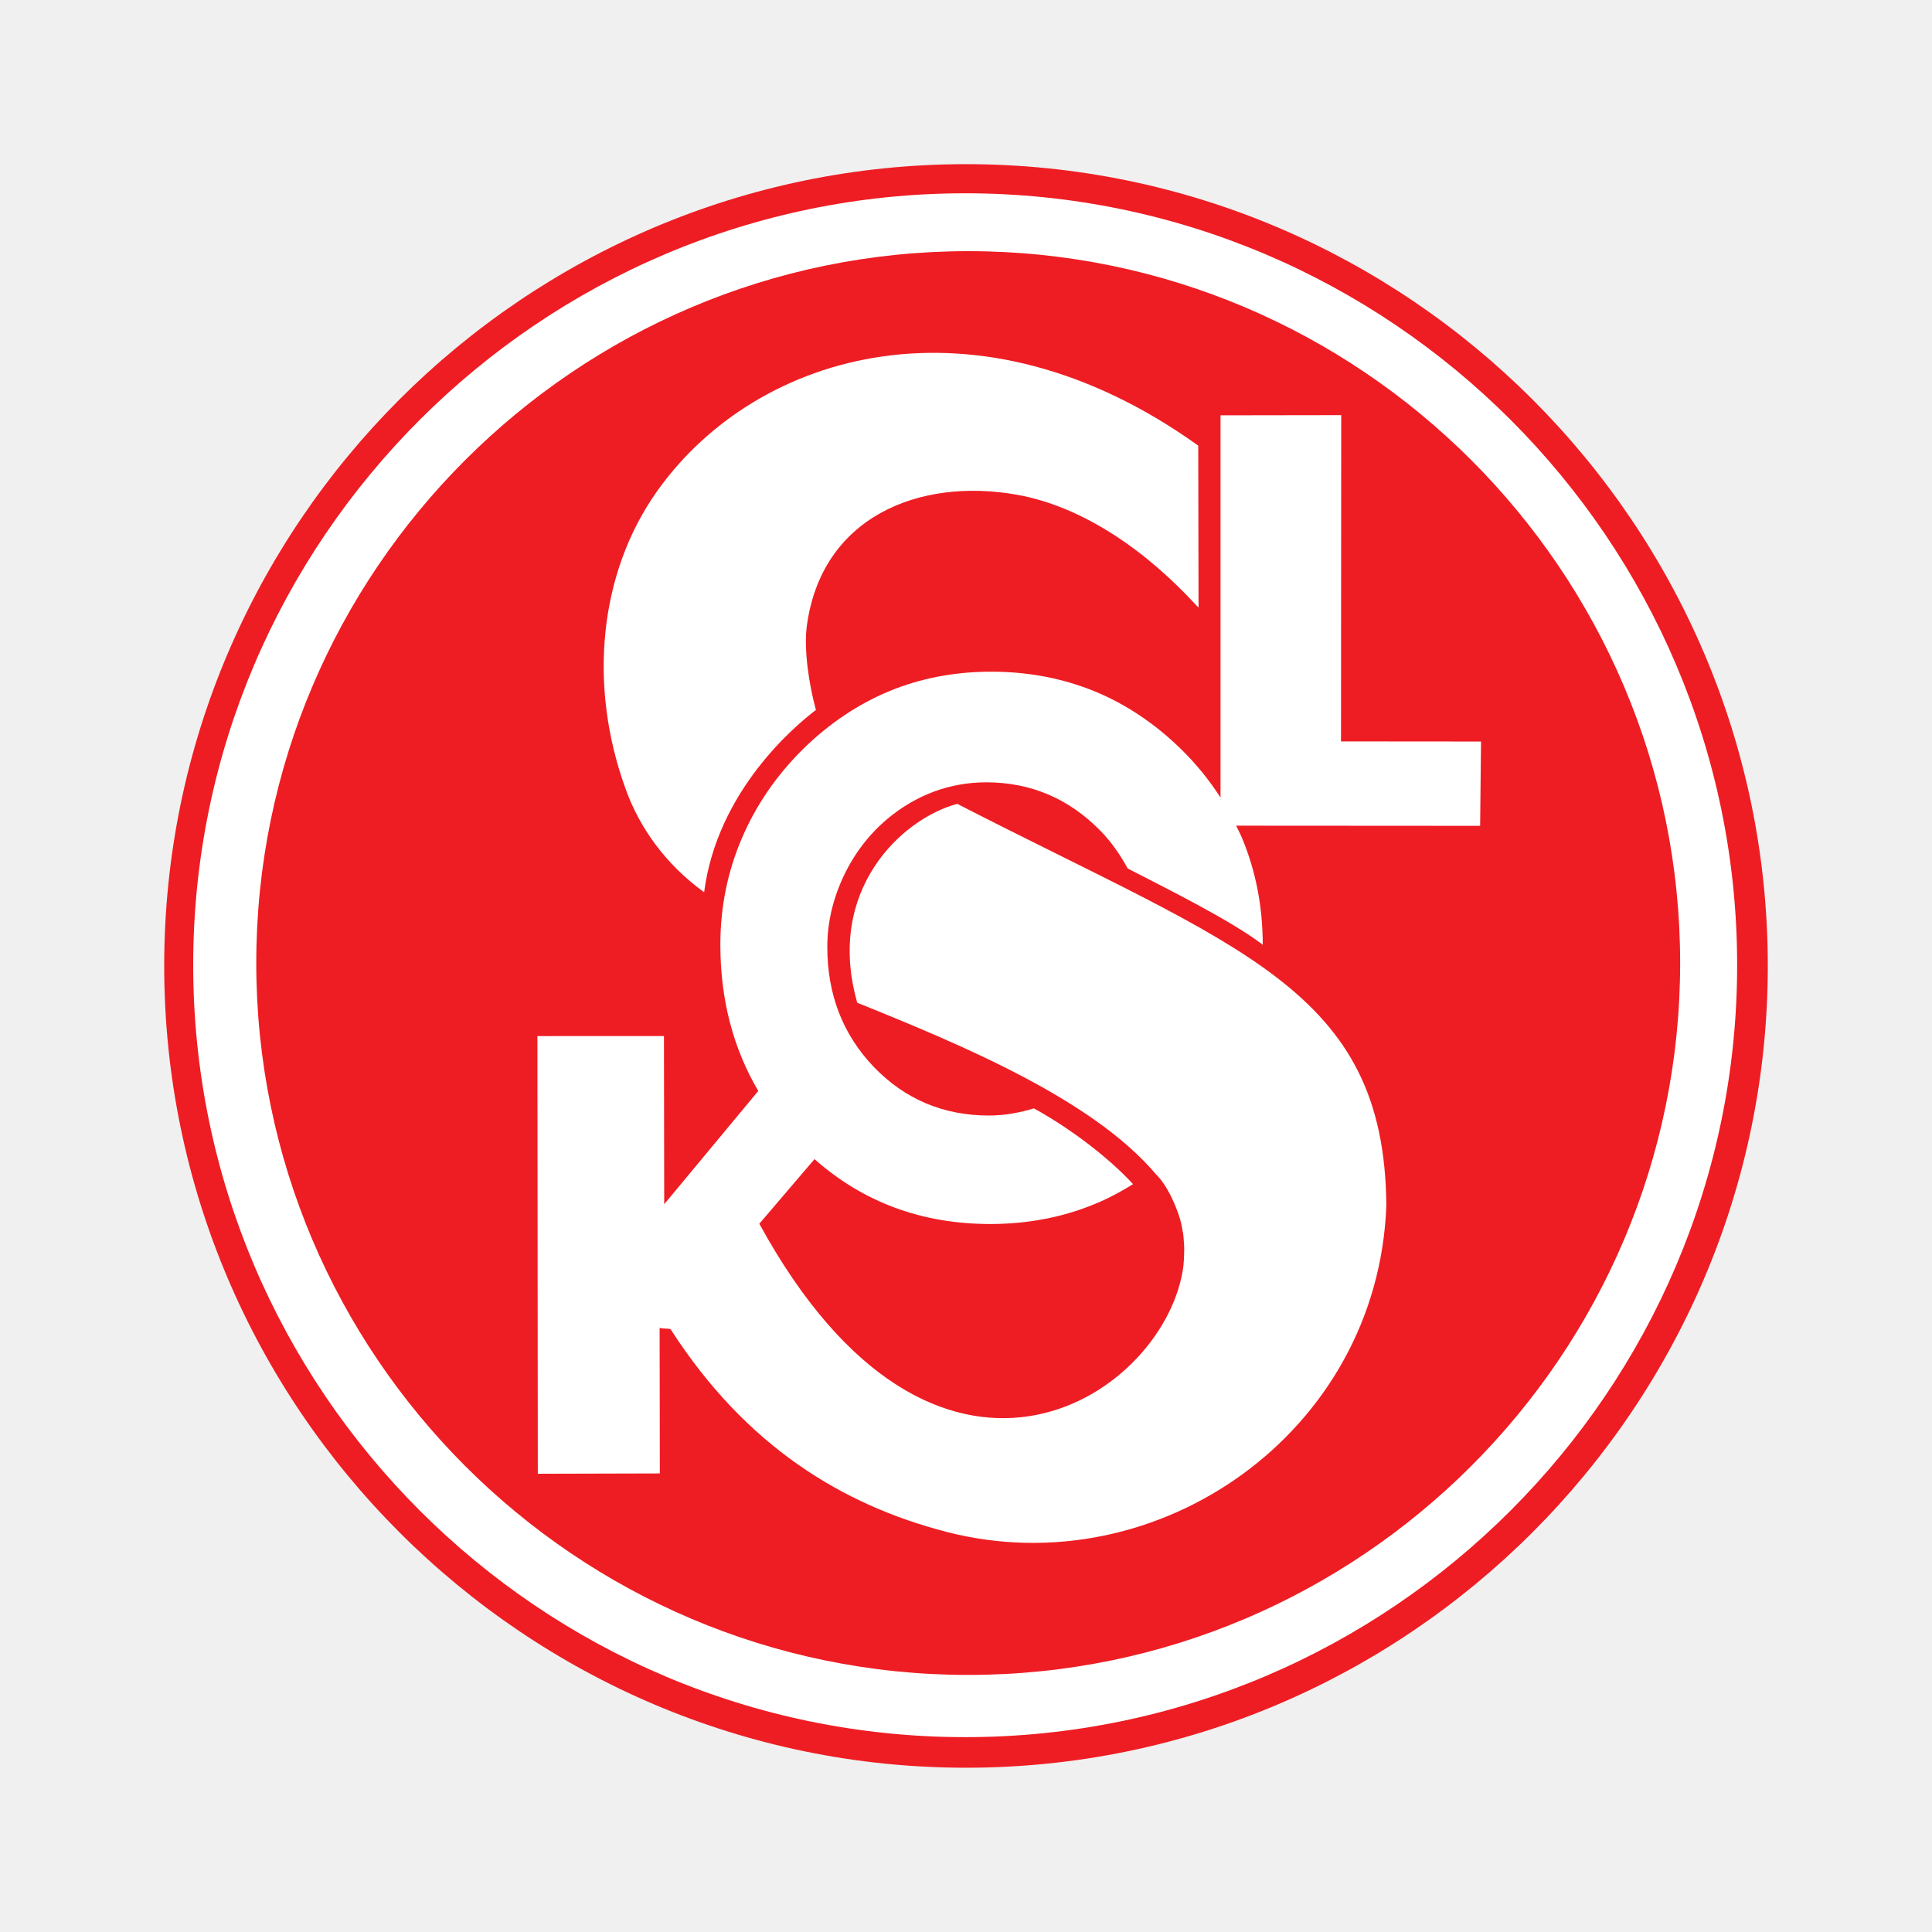
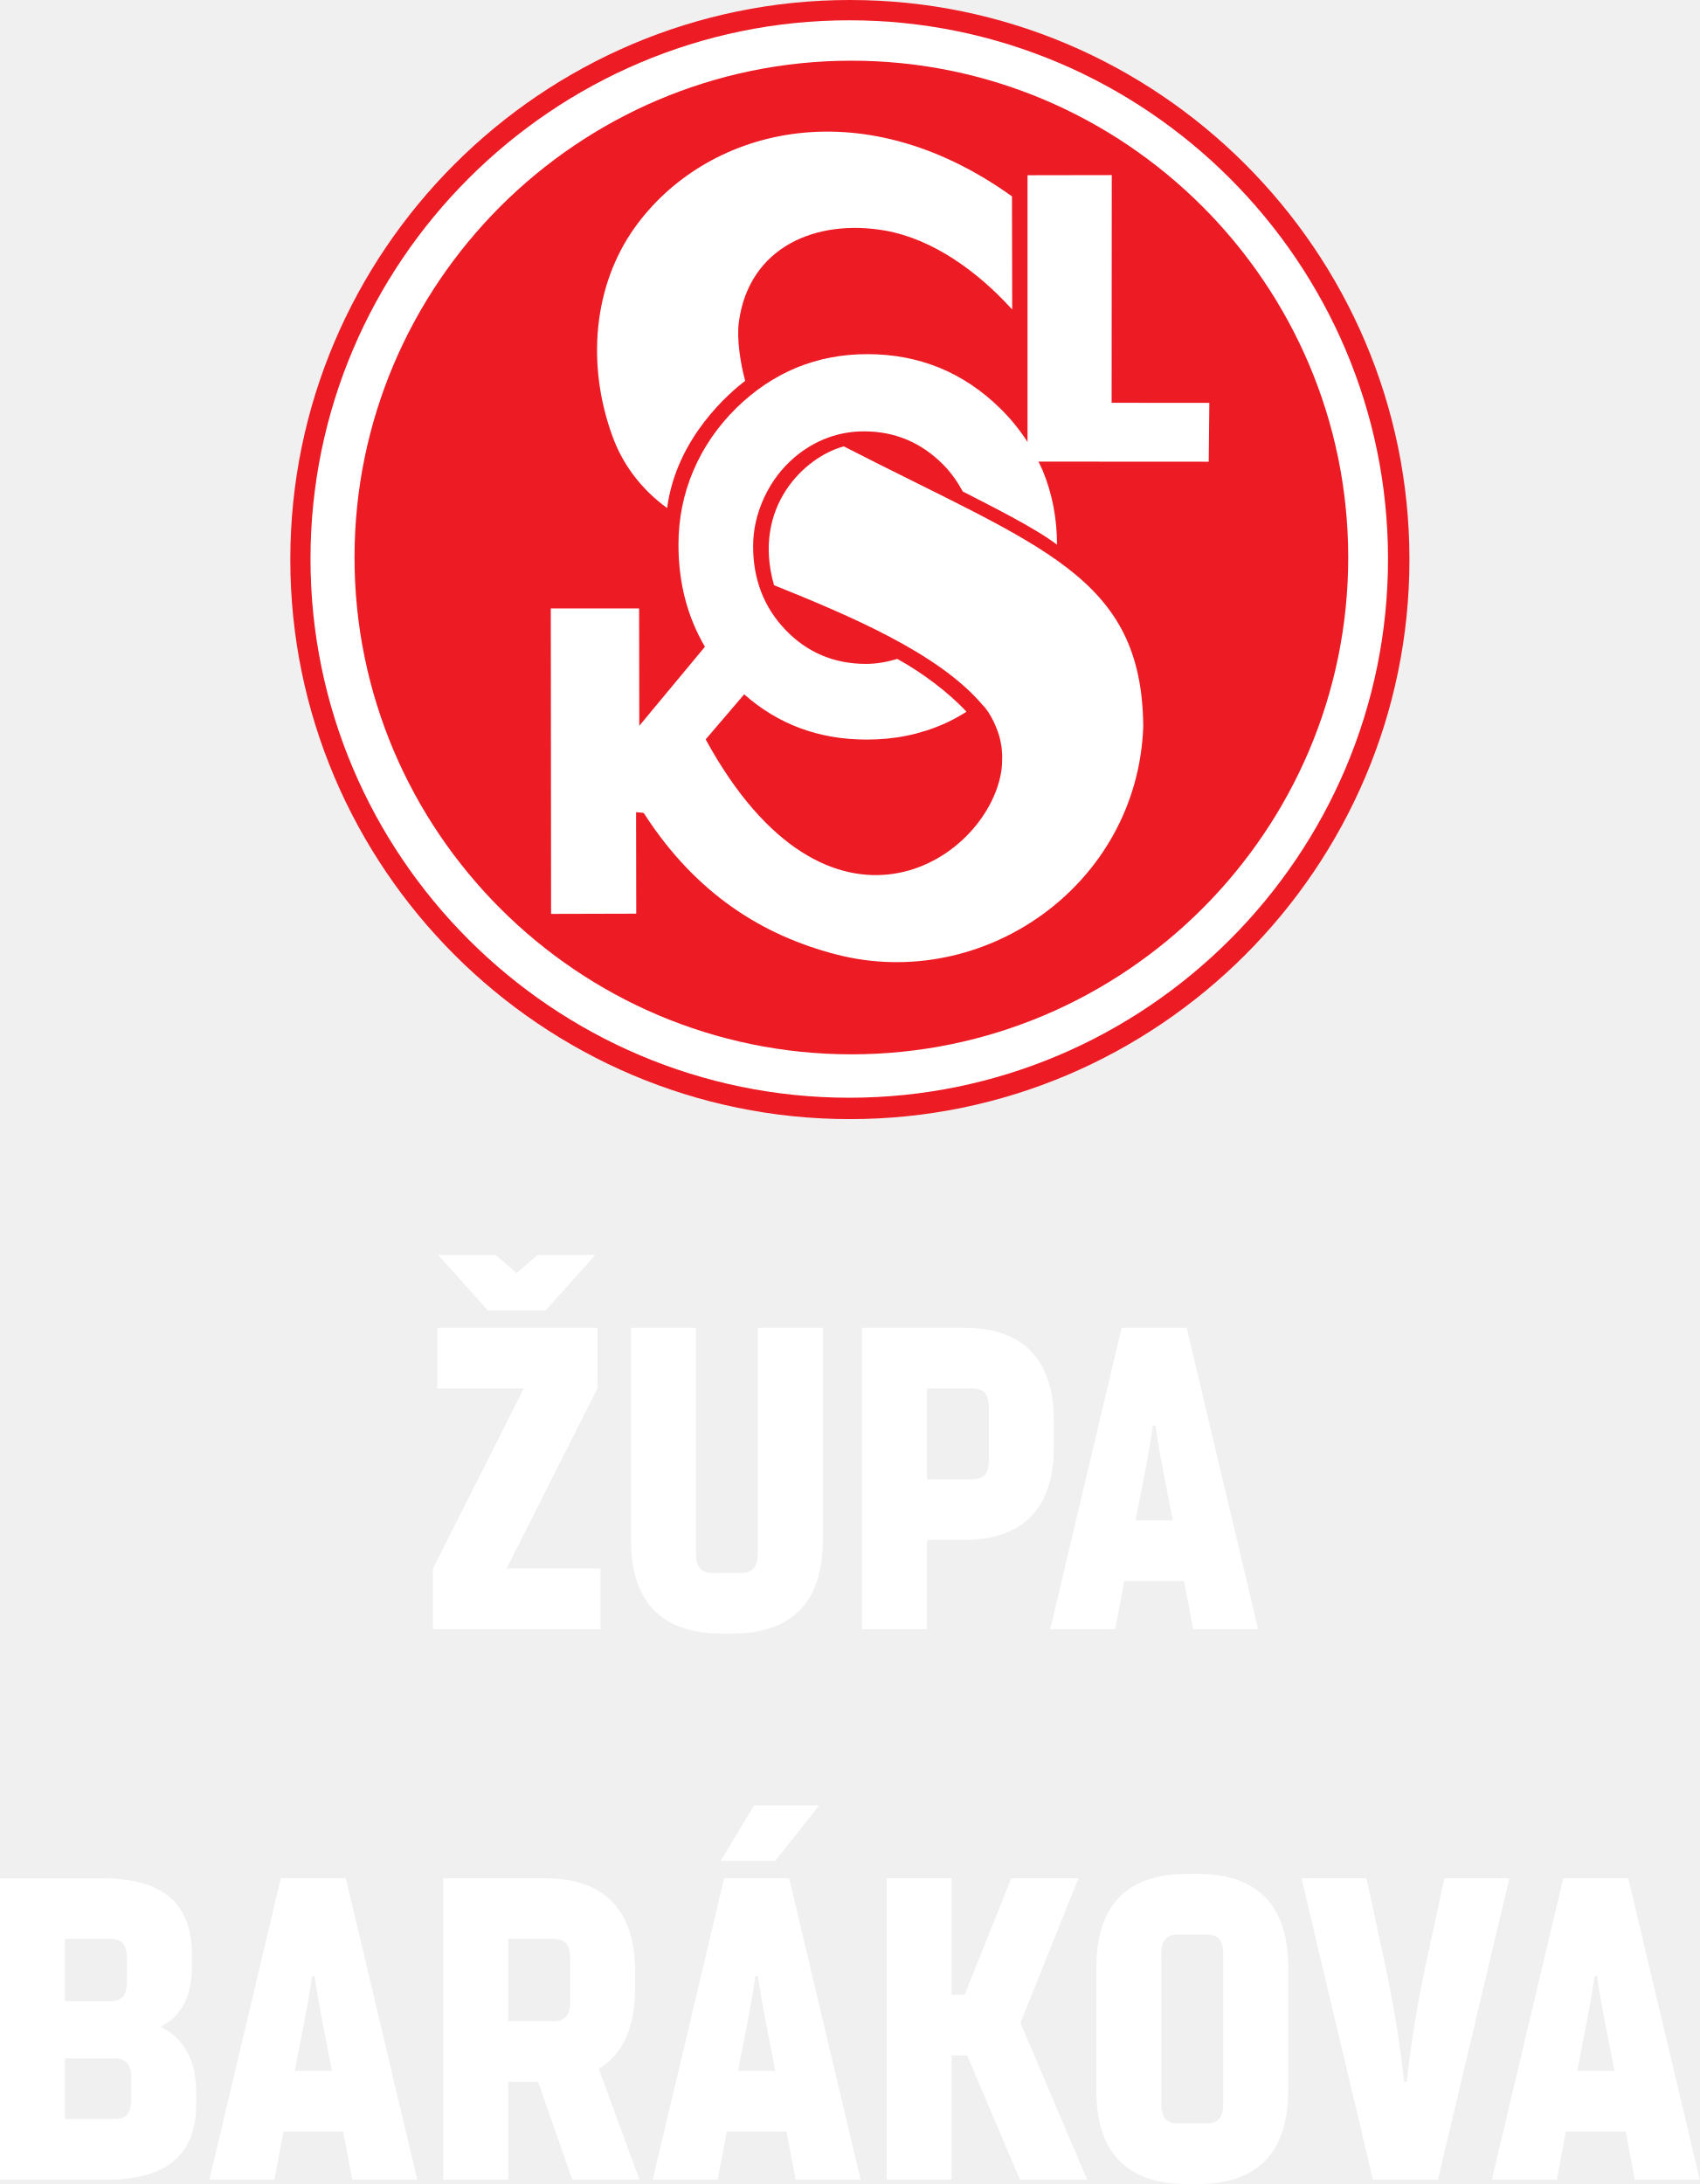
- <svg xmlns="http://www.w3.org/2000/svg" width="5.883cm" height="5.883cm" version="1.1" viewBox="0 0 58.832 58.83">
-   <defs>
-     <clipPath>
-       <path d="M 0,841.89 H 595.276 V 0 H 0 Z" />
-     </clipPath>
-   </defs>
-   <g transform="translate(-76.418 -119.42)">
-     <g transform="matrix(.35278 0 0 -.35278 .92283 357.1)" clip-path="url(#clipPath3729)">
-       <g transform="translate(297.39 521.15)" fill="#ee1d23">
-         <path d="m0 0c38.1 0 69.204 31.1 69.204 69.215s-31.104 69.202-69.204 69.202c-38.128 0-69.216-31.087-69.216-69.202s31.088-69.215 69.216-69.215" fill="#ee1d23" />
+ <svg xmlns="http://www.w3.org/2000/svg" width="74.166mm" height="95.295mm" version="1.1" viewBox="0 0 74.166 95.295">
+   <g transform="translate(-66.603 -36.853)">
+     <g fill="#fff" stroke-width="1.012px" aria-label="ŽUPA BARÁKOVA">
+       <path d="m87.893 94.03-2.173-2.419h2.514l0.907 0.794 0.926-0.794h2.514l-2.173 2.419zm-2.211 3.402v-2.646h6.992v2.646l-3.969 7.862h4.101v2.646h-7.314v-2.646l3.969-7.862z" style="font-feature-settings:normal;font-variant-caps:normal;font-variant-ligatures:normal;font-variant-numeric:normal" />
+       <path d="m96.969 94.786v9.827c0 0.586 0.189 0.869 0.737 0.869h1.228c0.548 0 0.737-0.283 0.737-0.869v-9.827h2.835v9.26c0 2.551-1.191 4.082-3.95 4.082h-0.472c-2.759 0-3.95-1.531-3.95-4.082v-9.26z" style="font-feature-settings:normal;font-variant-caps:normal;font-variant-ligatures:normal;font-variant-numeric:normal" />
+       <path d="m107.05 107.94h-2.835v-13.154h4.422c2.759 0 3.95 1.531 3.95 4.082v1.096c0 2.551-1.191 4.082-3.95 4.082h-1.587zm0-6.539h1.966c0.548 0 0.737-0.283 0.737-0.869v-2.23c0-0.586-0.189-0.869-0.737-0.869h-1.966z" style="font-feature-settings:normal;font-variant-caps:normal;font-variant-ligatures:normal;font-variant-numeric:normal" />
+       <path d="m115.66 105.84-0.397 2.098h-2.835l3.118-13.154h2.835l3.118 13.154h-2.835l-0.397-2.098zm2.117-2.646c-0.265-1.38-0.586-2.892-0.756-4.139h-0.113c-0.17 1.247-0.491 2.759-0.756 4.139z" style="font-feature-settings:normal;font-variant-caps:normal;font-variant-ligatures:normal;font-variant-numeric:normal" />
+       <path d="m73.614 125.29c1.304 0.643 1.55 1.89 1.55 2.892v0.454c0 2.173-1.191 3.326-3.95 3.326h-4.611v-13.154h4.422c2.759 0 3.95 1.153 3.95 3.326v0.529c0 0.869-0.189 2.022-1.361 2.627zm-4.177-1.115h1.966c0.548 0 0.737-0.283 0.737-0.869v-0.983c0-0.586-0.189-0.869-0.737-0.869h-1.966zm0 2.495v2.646h2.155c0.548 0 0.737-0.283 0.737-0.869v-0.907c0-0.586-0.189-0.869-0.737-0.869z" style="font-feature-settings:normal;font-variant-caps:normal;font-variant-ligatures:normal;font-variant-numeric:normal" />
+       <path d="m78.971 129.86-0.397 2.098h-2.835l3.118-13.154h2.835l3.118 13.154h-2.835l-0.397-2.098zm2.117-2.646c-0.265-1.38-0.586-2.892-0.756-4.139h-0.113c-0.17 1.247-0.491 2.759-0.756 4.139z" style="font-feature-settings:normal;font-variant-caps:normal;font-variant-ligatures:normal;font-variant-numeric:normal" />
+       <path d="m94.505 131.96-1.776-4.838c1.096-0.661 1.587-1.871 1.587-3.515v-0.718c0-2.551-1.191-4.082-3.95-4.082h-4.422v13.154h2.835v-4.271h1.304l1.493 4.271zm-5.726-10.508h1.966c0.548 0 0.737 0.283 0.737 0.869v1.852c0 0.586-0.189 0.869-0.737 0.869h-1.966z" style="font-feature-settings:normal;font-variant-caps:normal;font-variant-ligatures:normal;font-variant-numeric:normal" />
+       <path d="m102.34 115.63-1.909 2.419h-2.381l1.455-2.419zm-4.025 14.231-0.397 2.098h-2.835l3.118-13.154h2.835l3.118 13.154h-2.835l-0.397-2.098zm2.117-2.646c-0.265-1.38-0.586-2.892-0.756-4.139h-0.113c-0.17 1.247-0.491 2.759-0.756 4.139z" style="font-feature-settings:normal;font-variant-caps:normal;font-variant-ligatures:normal;font-variant-numeric:normal" />
+       <path d="m111.11 131.96h2.929l-2.91-6.841 2.532-6.312h-2.929l-2.041 5.084h-0.567v-5.084h-2.835v13.154h2.835v-5.424h0.68z" style="font-feature-settings:normal;font-variant-caps:normal;font-variant-ligatures:normal;font-variant-numeric:normal" />
+       <path d="m114.44 122.7c0-2.551 1.191-4.082 3.95-4.082h0.472c2.759 0 3.95 1.531 3.95 4.082v5.367c0 2.551-1.191 4.082-3.95 4.082h-0.472c-2.759 0-3.95-1.531-3.95-4.082zm5.537-0.567c0-0.586-0.189-0.869-0.737-0.869h-1.228c-0.548 0-0.737 0.283-0.737 0.869v6.501c0 0.586 0.189 0.869 0.737 0.869h1.228c0.548 0 0.737-0.283 0.737-0.869z" style="font-feature-settings:normal;font-variant-caps:normal;font-variant-ligatures:normal;font-variant-numeric:normal" />
+       <path d="m126.51 131.96-3.118-13.154h2.835l0.775 3.591c0.246 1.115 0.624 3.062 0.869 5.292h0.113c0.246-2.23 0.624-4.177 0.869-5.292l0.775-3.591h2.835l-3.118 13.154z" style="font-feature-settings:normal;font-variant-caps:normal;font-variant-ligatures:normal;font-variant-numeric:normal" />
+       <path d="m134.93 129.86-0.397 2.098h-2.835l3.118-13.154h2.835l3.118 13.154h-2.835l-0.397-2.098zm2.117-2.646c-0.265-1.38-0.586-2.892-0.756-4.139h-0.113c-0.17 1.247-0.491 2.759-0.756 4.139z" style="font-feature-settings:normal;font-variant-caps:normal;font-variant-ligatures:normal;font-variant-numeric:normal" />
+     </g>
+     <g transform="translate(27.549 2.6727)">
+       <g transform="matrix(.35278 0 0 -.35278 76.14 83.011)">
+         <path d="m0 0c38.1 0 69.203 31.1 69.203 69.215s-31.103 69.202-69.203 69.202c-38.129 0-69.218-31.087-69.218-69.202s31.089-69.215 69.218-69.215" fill="#ed1c24" />
      </g>
-       <g transform="translate(297.32 523.79)">
-         <path d="m0 0c36.685 0 66.628 29.932 66.628 66.643 0 36.688-29.943 66.62-66.628 66.62-36.698 0-66.643-29.932-66.643-66.62 0-36.711 29.945-66.643 66.643-66.643" fill="#fff" />
+       <g transform="matrix(.35278 0 0 -.35278 76.113 82.078)">
+         <path d="m0 0c36.686 0 66.629 29.933 66.629 66.644 0 36.688-29.943 66.619-66.629 66.619-36.698 0-66.644-29.931-66.644-66.619 0-36.711 29.946-66.644 66.644-66.644" fill="#fff" />
      </g>
-       <g transform="translate(297.58 529.16)" fill="#ee1d23">
-         <path d="m0 0c33.844 0 61.448 27.604 61.448 61.448 0 33.845-27.604 61.449-61.448 61.449-33.857 0-61.459-27.604-61.459-61.449 0-33.844 27.602-61.448 61.459-61.448" fill="#ee1d23" />
+       <g transform="matrix(.35278 0 0 -.35278 76.205 80.184)">
+         <path d="m0 0c33.844 0 61.447 27.604 61.447 61.448 0 33.845-27.603 61.449-61.447 61.449-33.858 0-61.46-27.604-61.46-61.449 0-33.844 27.602-61.448 61.46-61.448" fill="#ed1c24" />
      </g>
-       <g transform="translate(341.84 609.73)">
-         <path d="m0 0-12.086 0.01 0.018 28.163-10.418-0.016v-32.994c-0.948 1.47-2.063 2.864-3.385 4.158-2.264 2.218-4.774 3.903-7.506 5.022-2.744 1.119-5.721 1.685-8.912 1.685-3.152 0-6.078-0.566-8.772-1.673-2.694-1.121-5.171-2.77-7.423-4.971-2.326-2.291-4.111-4.886-5.342-7.789-1.232-2.893-1.834-5.946-1.834-9.133 0-4.737 1.106-8.938 3.273-12.626l-8.119-9.775-0.022 14.516-10.923-4e-3 0.035-37.778 10.533 0.028-0.02 12.555c0.913-0.122 0.874 0.014 1.022-0.221 6.453-9.981 14.745-15.053 23.728-17.376 18.227-4.714 37.268 8.577 37.979 28.171-0.144 18.729-12.707 22.166-37.037 34.668-4.824-1.29-11.394-7.485-8.631-17.169 9.358-3.77 20.299-8.383 25.727-14.739 8e-3 -6e-3 8e-3 -0.02 0.01-0.026 1.023-0.927 2.003-3.148 2.271-4.499 0.016-0.066 0.047-0.268 0.059-0.348 0.043-0.182 0.078-0.406 0.084-0.486 0.015-0.198 0.039-0.357 0.043-0.56 0-0.119 0.015-0.062 0.015-0.185-6e-3 -0.106 0.022-0.215 0.014-0.324-6e-3 -0.639-0.016-1.268-0.125-1.933-1.86-11.185-21.378-23.729-36.552 4.025l4.763 5.578c4.207-3.724 9.264-5.601 15.172-5.601 3.435 0 6.621 0.652 9.562 1.957 0.957 0.419 1.869 0.933 2.762 1.485-2.133 2.324-5.475 4.844-8.557 6.538-1.226-0.368-2.502-0.616-3.877-0.616-3.94 0-7.25 1.404-9.934 4.185-2.681 2.794-4.023 6.263-4.023 10.361 0 2.069 0.468 4.088 1.378 6.054 0.924 1.97 2.191 3.645 3.803 4.999 1.232 1.033 2.573 1.82 4.026 2.364 1.435 0.529 2.953 0.798 4.514 0.798 3.826 0 7.115-1.391 9.846-4.172 0.988-1.009 1.734-2.115 2.363-3.264 3.416-1.767 8.844-4.442 11.656-6.58v0c0 3.273-0.594 6.326-1.771 9.17-0.155 0.377-0.35 0.737-0.524 1.105l21.061-0.013zm-67.06-13.01c1.134 8.76 7.868 14.386 9.651 15.734-0.611 2.222-1.052 5.23-0.789 7.23 1.241 9.378 9.632 12.863 18.149 11.347 5.836-1.046 11.324-5.008 15.51-9.587 0.053-0.059 0.103-0.092 0.156-0.149l-0.027 13.977c-19.024 13.638-38.067 8.19-46.675-3.883-5.082-7.127-5.996-16.873-2.732-25.807 1.187-3.284 3.414-6.442 6.757-8.862" fill="#fff" />
+       <g transform="matrix(.35278 0 0 -.35278 91.822 51.759)">
+         <path d="m0 0-12.086 0.01 0.018 28.163-10.418-0.017v-32.994c-0.948 1.471-2.063 2.864-3.385 4.158-2.264 2.218-4.774 3.904-7.506 5.022-2.744 1.119-5.721 1.685-8.912 1.685-3.152 0-6.078-0.566-8.772-1.672-2.695-1.122-5.171-2.77-7.423-4.971-2.327-2.291-4.112-4.886-5.342-7.79-1.233-2.893-1.834-5.946-1.834-9.133 0-4.736 1.105-8.938 3.273-12.625l-8.119-9.775-0.022 14.515-10.924-4e-3 0.035-37.777 10.534 0.027-0.02 12.556c0.912-0.122 0.873 0.014 1.022-0.222 6.453-9.98 14.744-15.052 23.729-17.376 18.226-4.714 37.267 8.577 37.978 28.171-0.144 18.73-12.707 22.166-37.037 34.668-4.824-1.29-11.394-7.484-8.631-17.169 9.358-3.77 20.299-8.383 25.727-14.738 8e-3 -7e-3 8e-3 -0.021 0.01-0.026 1.023-0.927 2.003-3.149 2.271-4.499 0.016-0.067 0.047-0.269 0.059-0.348 0.043-0.183 0.078-0.407 0.084-0.486 0.015-0.199 0.039-0.358 0.043-0.56 0-0.119 0.015-0.063 0.015-0.186-6e-3 -0.105 0.022-0.214 0.014-0.324-6e-3 -0.638-0.016-1.267-0.125-1.933-1.86-11.185-21.377-23.729-36.553 4.026l4.764 5.577c4.207-3.724 9.263-5.6 15.172-5.6 3.435 0 6.621 0.651 9.562 1.956 0.957 0.42 1.869 0.933 2.762 1.486-2.133 2.324-5.475 4.844-8.557 6.537-1.226-0.367-2.502-0.615-3.877-0.615-3.939 0-7.25 1.404-9.933 4.184-2.682 2.794-4.024 6.263-4.024 10.362 0 2.069 0.467 4.088 1.377 6.053 0.924 1.971 2.192 3.645 3.805 5 1.23 1.032 2.572 1.82 4.025 2.364 1.436 0.529 2.953 0.797 4.514 0.797 3.826 0 7.115-1.39 9.846-4.171 0.988-1.009 1.734-2.115 2.363-3.264 3.416-1.768 8.844-4.442 11.656-6.581v0c0 3.273-0.594 6.326-1.771 9.17-0.155 0.377-0.35 0.738-0.524 1.105l21.061-0.012zm-67.061-13.01c1.135 8.759 7.87 14.386 9.653 15.733-0.612 2.222-1.053 5.23-0.789 7.23 1.24 9.379 9.631 12.863 18.148 11.348 5.836-1.046 11.324-5.008 15.51-9.587 0.053-0.06 0.103-0.093 0.156-0.15l-0.027 13.977c-19.024 13.639-38.067 8.19-46.676-3.883-5.082-7.127-5.995-16.873-2.731-25.806 1.186-3.285 3.414-6.443 6.756-8.862" fill="#fff" />
      </g>
    </g>
  </g>
</svg>
